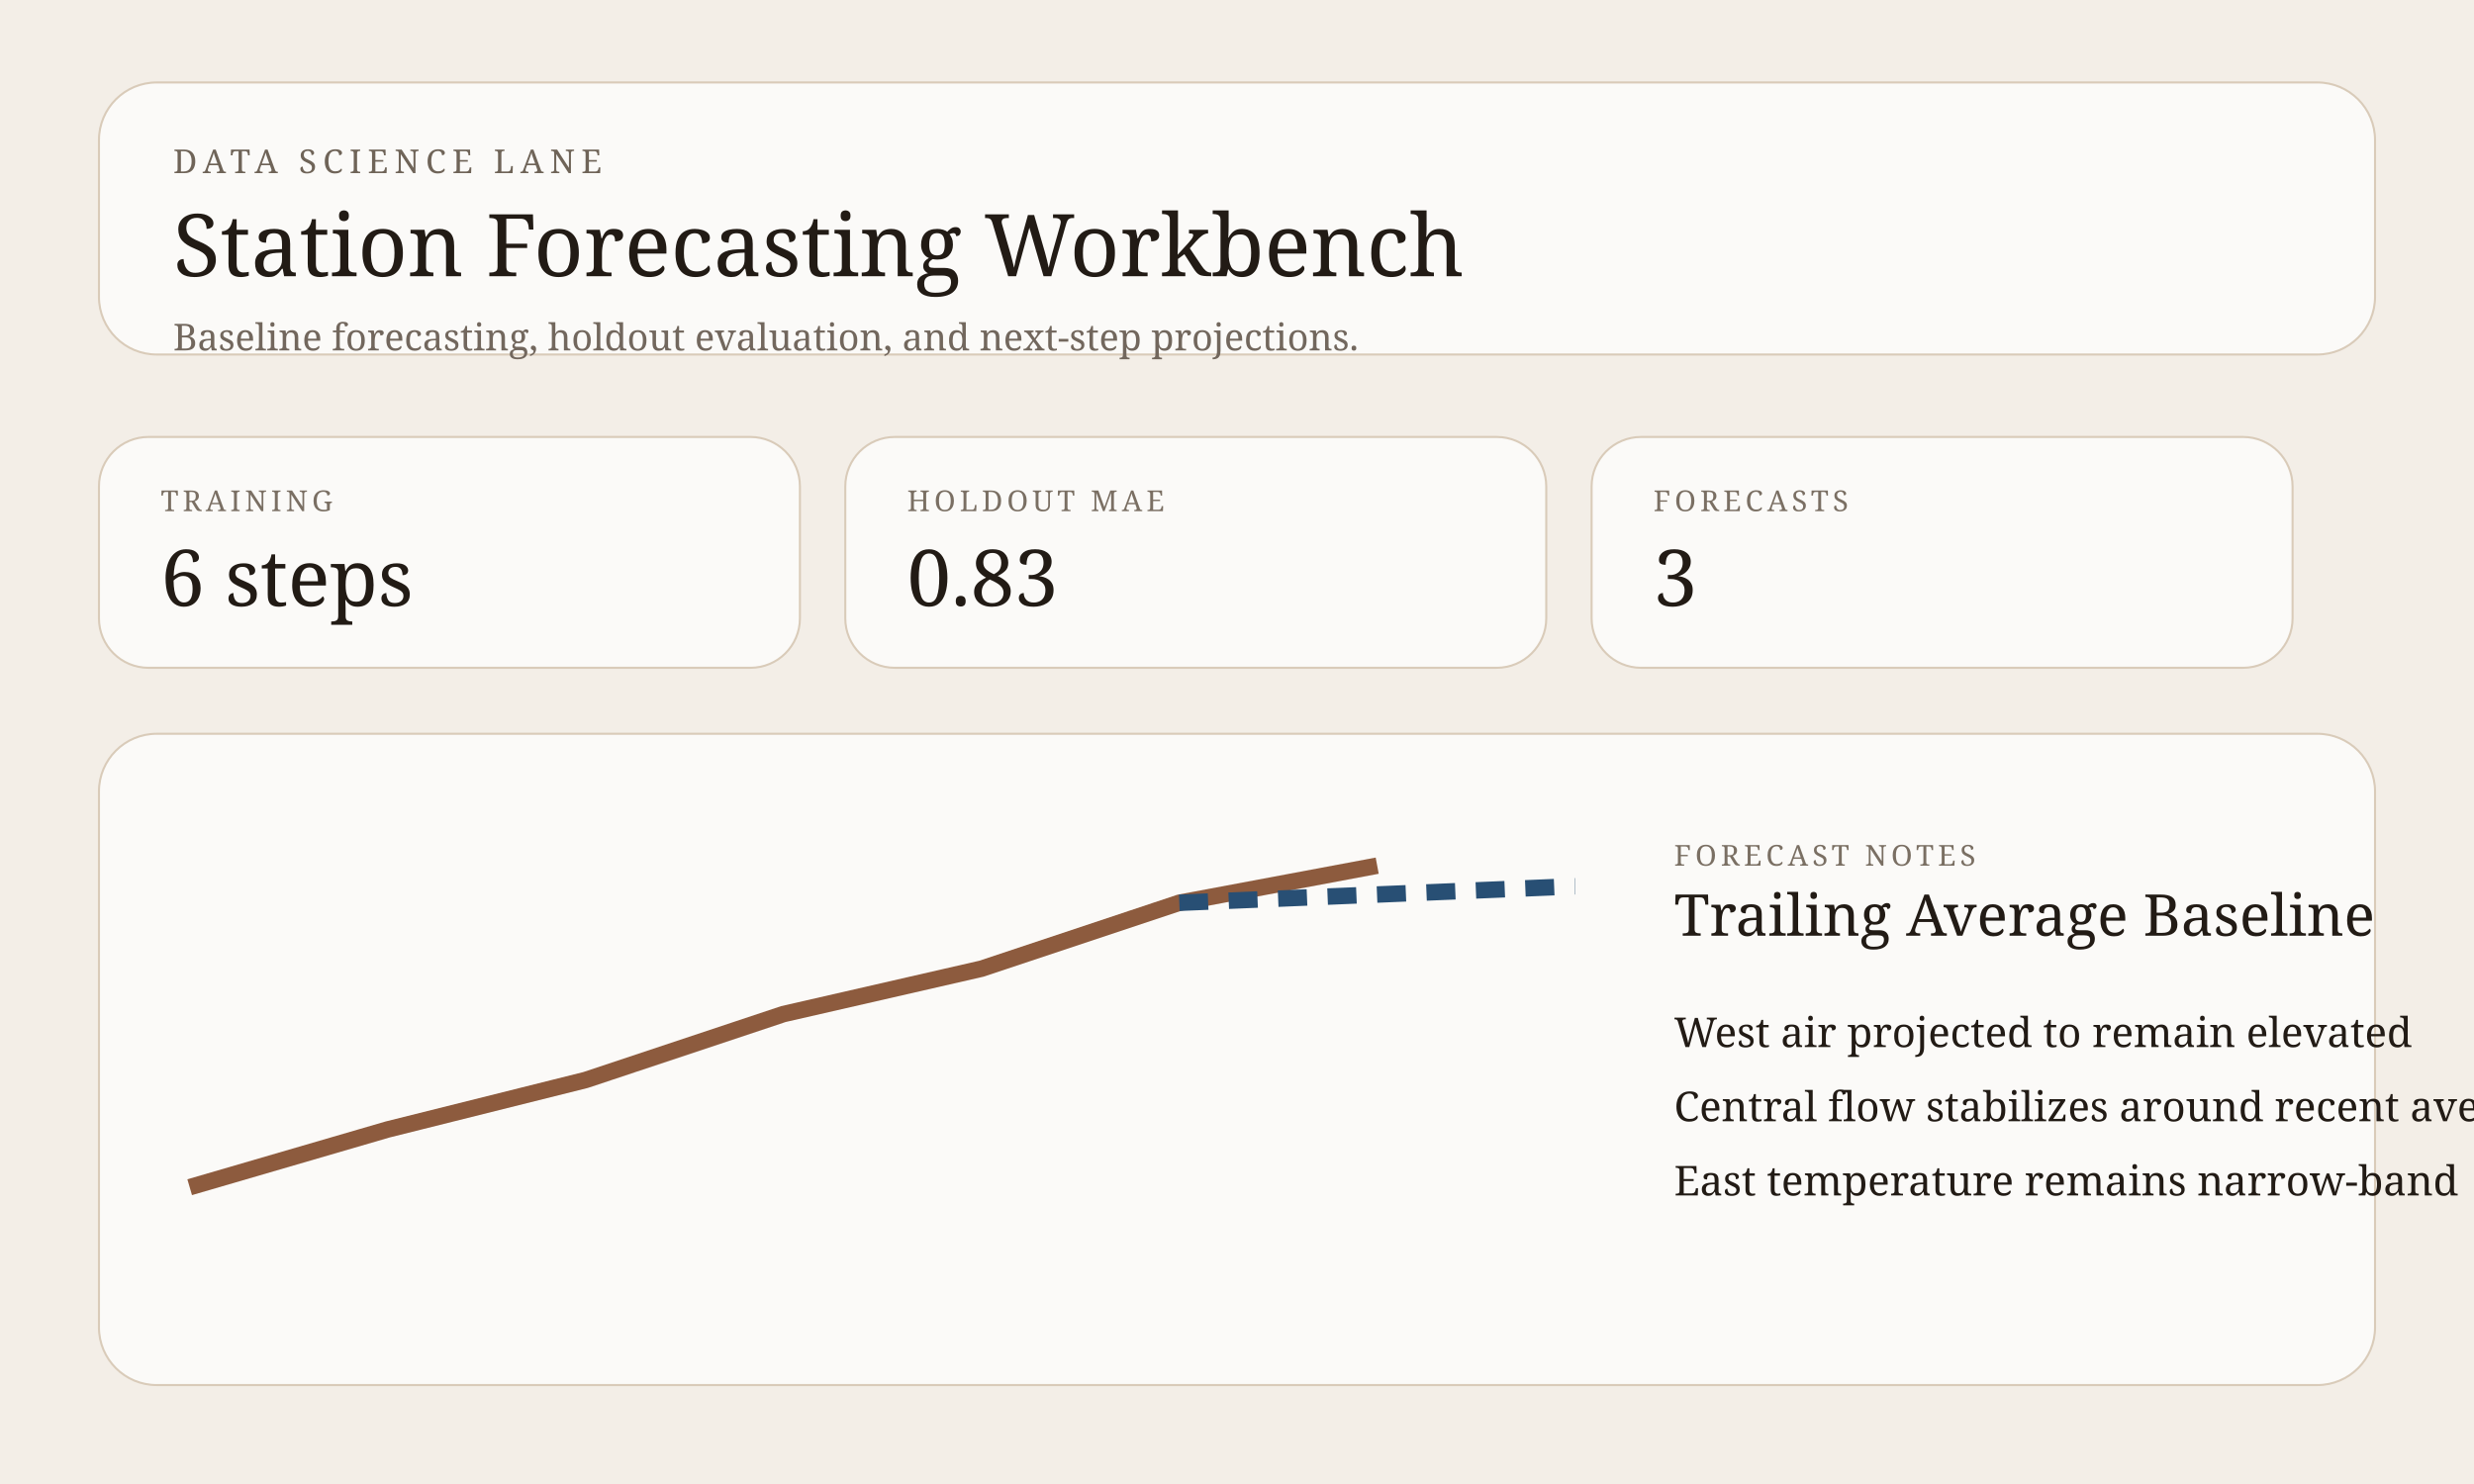
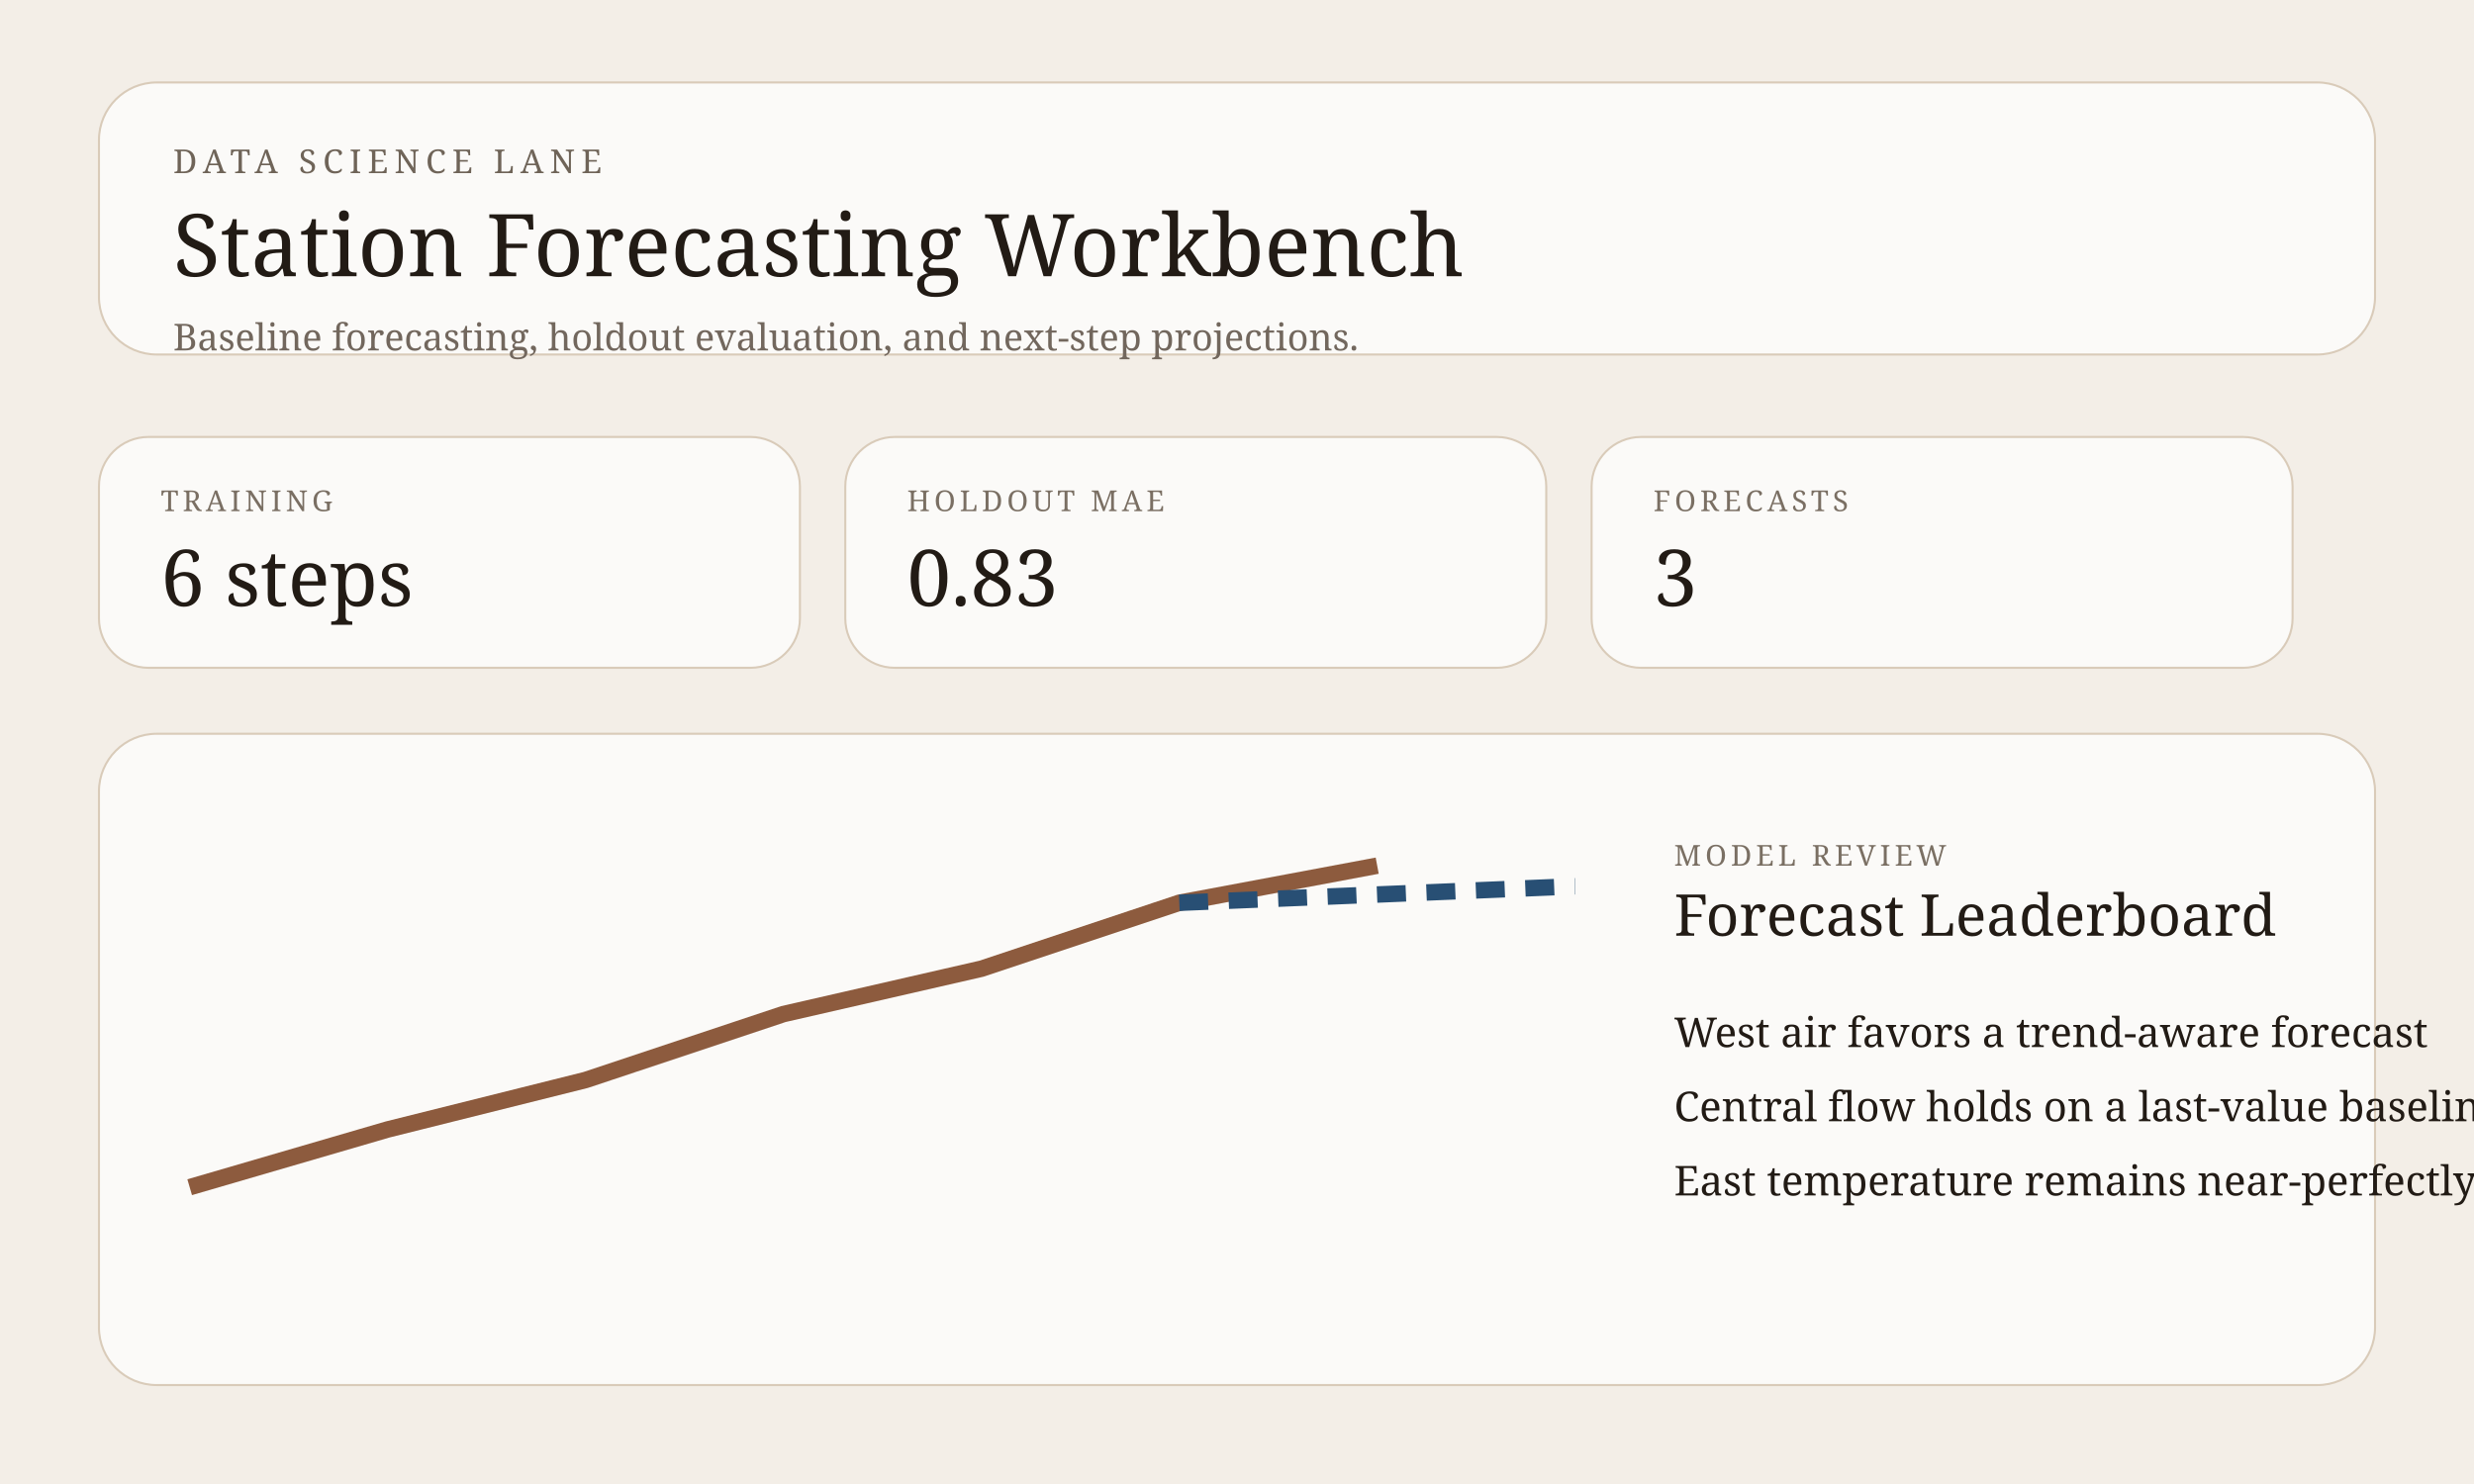
<svg xmlns="http://www.w3.org/2000/svg" width="1200" height="720" viewBox="0 0 1200 720" role="img" aria-labelledby="title desc">
  <rect width="1200" height="720" fill="#f3eee7" />
  <rect x="48" y="40" width="1104" height="132" rx="28" fill="#fbfaf8" stroke="#d9cbb9" />
  <text x="84" y="84" fill="#6f6458" font-family="Georgia, serif" font-size="16" letter-spacing="3">DATA SCIENCE LANE</text>
  <text x="84" y="134" fill="#221b15" font-family="Georgia, serif" font-size="42">Station Forecasting Workbench</text>
  <text x="84" y="170" fill="#72675d" font-family="Georgia, serif" font-size="18">Baseline forecasting, holdout evaluation, and next-step projections.</text>
  <rect x="48" y="212" width="340" height="112" rx="24" fill="#fbfaf8" stroke="#d9cbb9" />
  <rect x="410" y="212" width="340" height="112" rx="24" fill="#fbfaf8" stroke="#d9cbb9" />
  <rect x="772" y="212" width="340" height="112" rx="24" fill="#fbfaf8" stroke="#d9cbb9" />
  <text x="78" y="248" fill="#7a6f63" font-family="Georgia, serif" font-size="14" letter-spacing="2">TRAINING</text>
  <text x="78" y="294" fill="#221b15" font-family="Georgia, serif" font-size="38">6 steps</text>
  <text x="440" y="248" fill="#7a6f63" font-family="Georgia, serif" font-size="14" letter-spacing="2">HOLDOUT MAE</text>
  <text x="440" y="294" fill="#221b15" font-family="Georgia, serif" font-size="38">0.83</text>
  <text x="802" y="248" fill="#7a6f63" font-family="Georgia, serif" font-size="14" letter-spacing="2">FORECASTS</text>
  <text x="802" y="294" fill="#221b15" font-family="Georgia, serif" font-size="38">3</text>
  <rect x="48" y="356" width="1104" height="316" rx="28" fill="#fbfaf8" stroke="#d9cbb9" />
  <polyline points="92,576 188,548 284,524 380,492 476,470 572,438 668,420" fill="none" stroke="#8d5b3e" stroke-width="8" />
  <polyline points="572,438 668,434 764,430" fill="none" stroke="#284f74" stroke-width="8" stroke-dasharray="14 10" />
-   <text x="812" y="420" fill="#7a6f63" font-family="Georgia, serif" font-size="14" letter-spacing="2">FORECAST NOTES</text>
-   <text x="812" y="454" fill="#221b15" font-family="Georgia, serif" font-size="28">Trailing Average Baseline</text>
-   <text x="812" y="508" fill="#221b15" font-family="Georgia, serif" font-size="20">West air projected to remain elevated</text>
-   <text x="812" y="544" fill="#221b15" font-family="Georgia, serif" font-size="20">Central flow stabilizes around recent average</text>
-   <text x="812" y="580" fill="#221b15" font-family="Georgia, serif" font-size="20">East temperature remains narrow-band</text>
+   <text x="812" y="420" fill="#7a6f63" font-family="Georgia, serif" font-size="14" letter-spacing="2">MODEL REVIEW</text>
+   <text x="812" y="454" fill="#221b15" font-family="Georgia, serif" font-size="28">Forecast Leaderboard</text>
+   <text x="812" y="508" fill="#221b15" font-family="Georgia, serif" font-size="20">West air favors a trend-aware forecast</text>
+   <text x="812" y="544" fill="#221b15" font-family="Georgia, serif" font-size="20">Central flow holds on a last-value baseline</text>
+   <text x="812" y="580" fill="#221b15" font-family="Georgia, serif" font-size="20">East temperature remains near-perfectly linear</text>
</svg>
